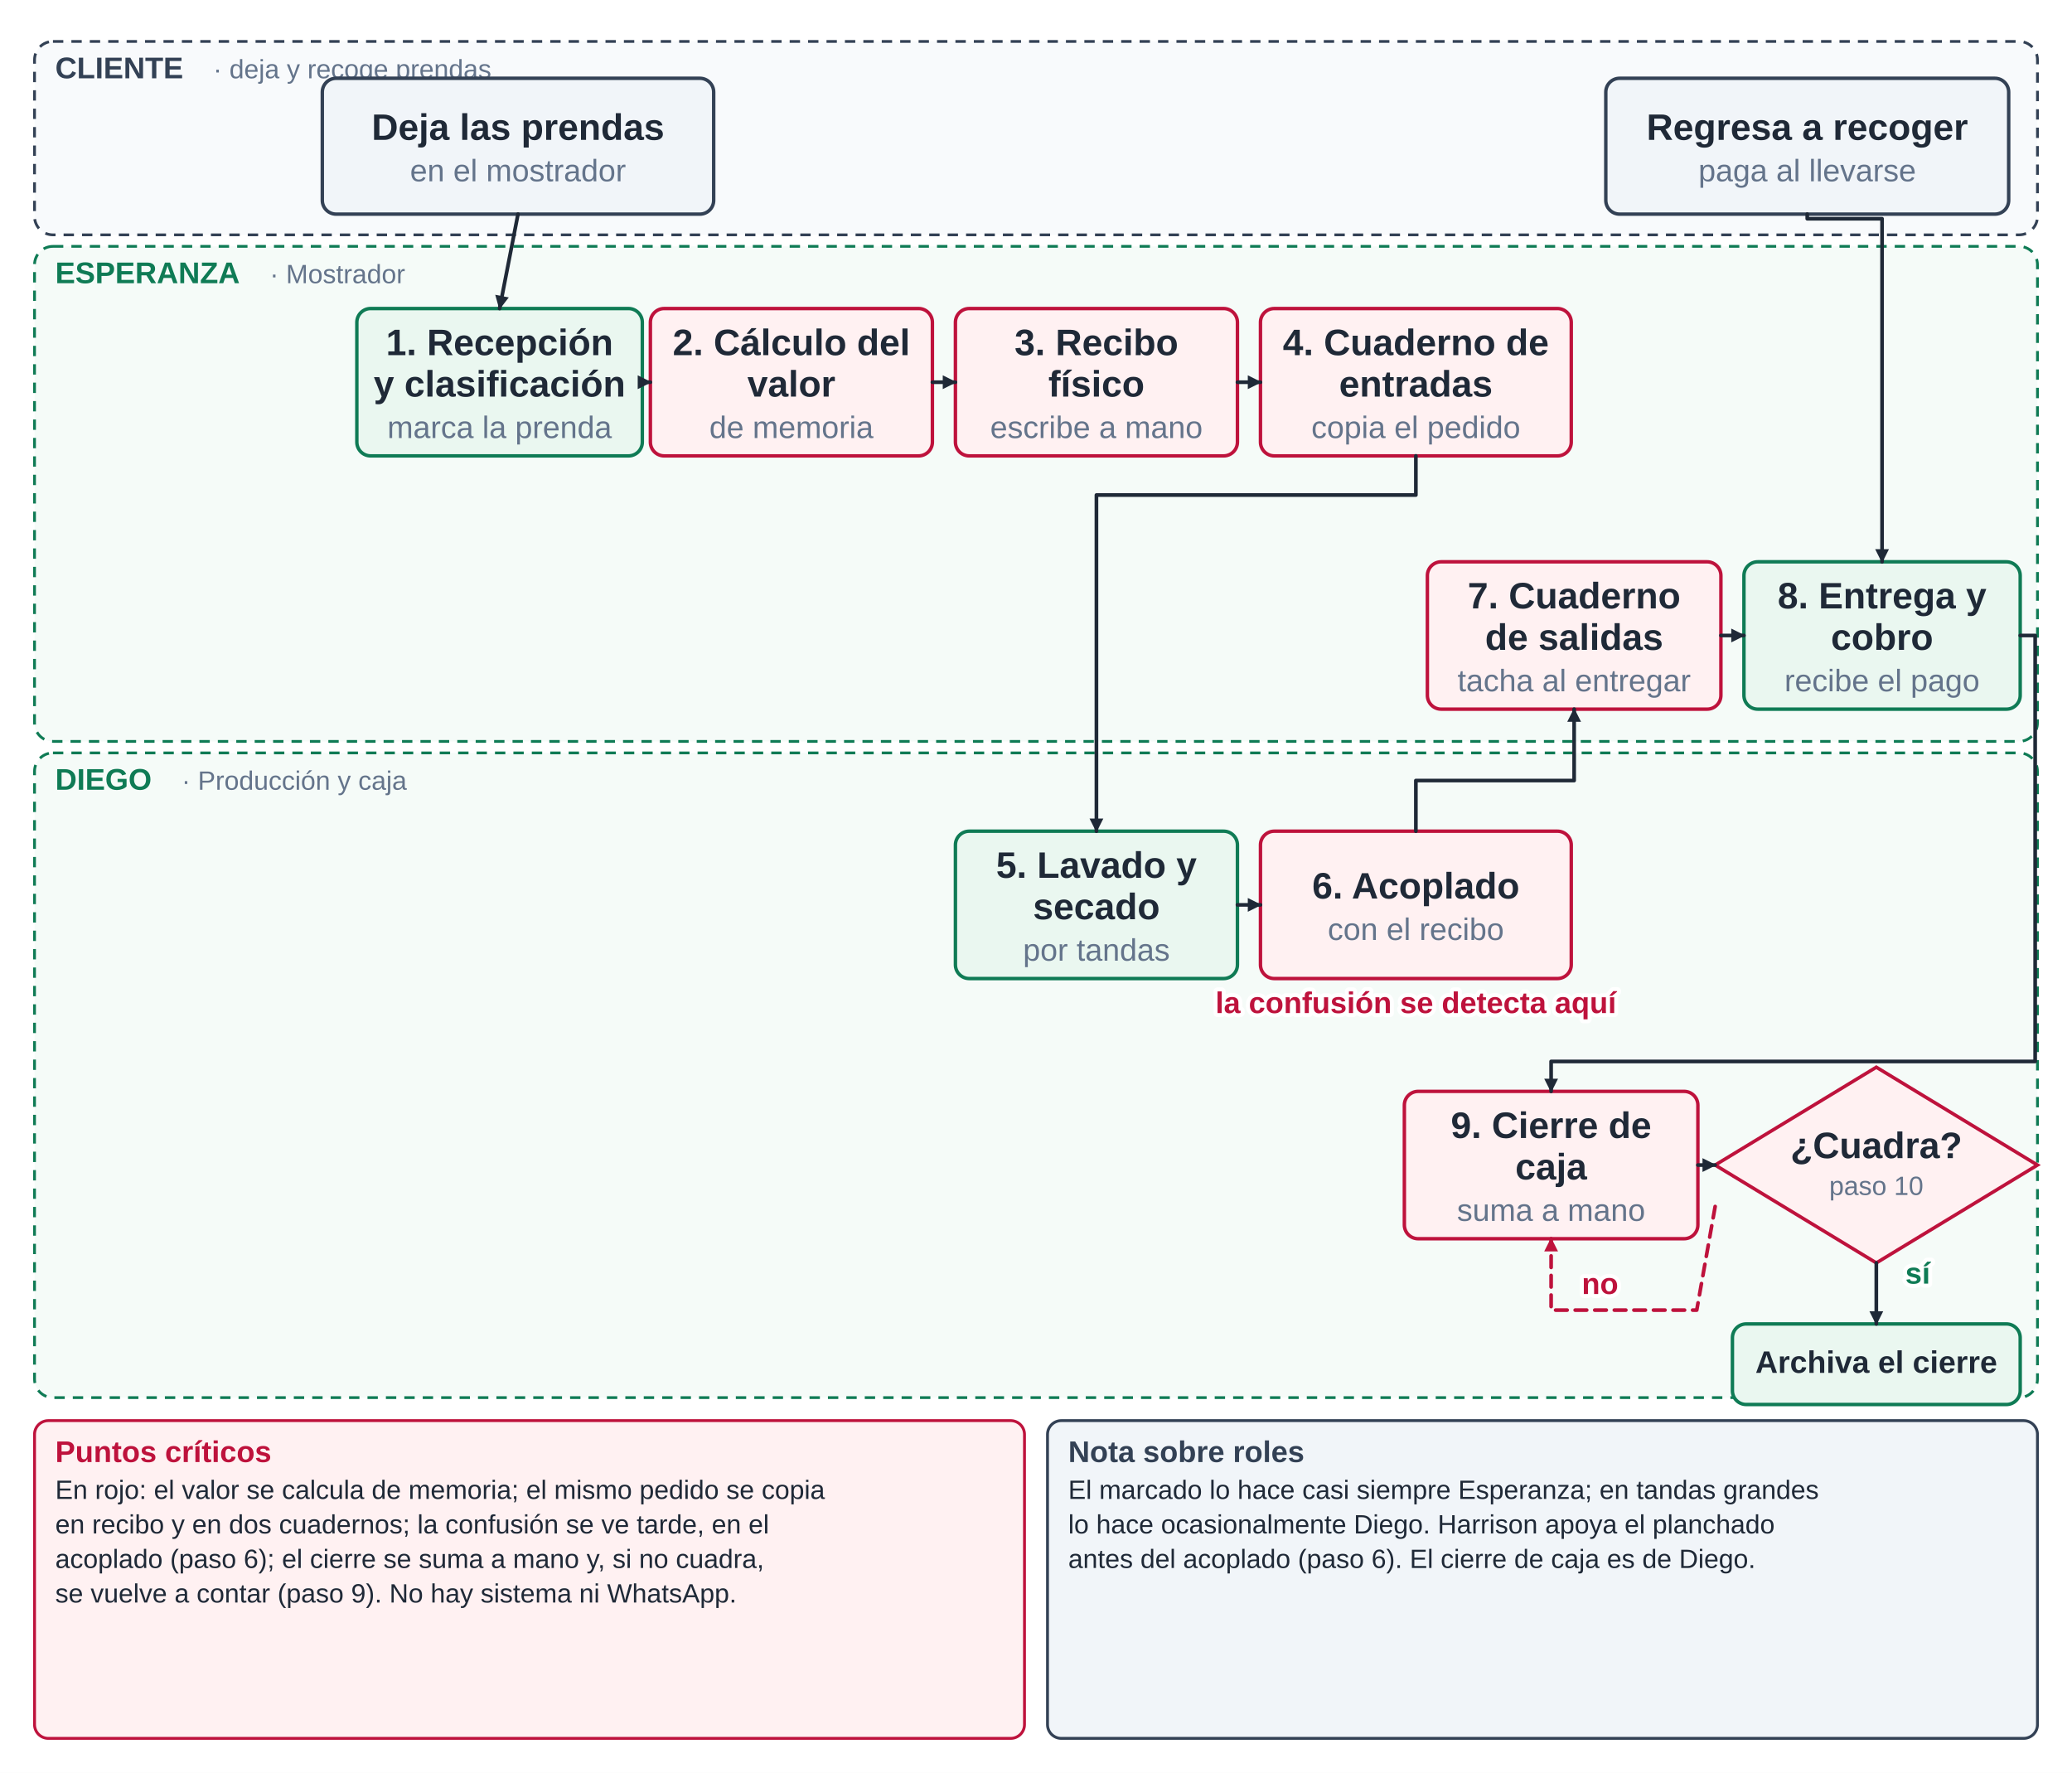
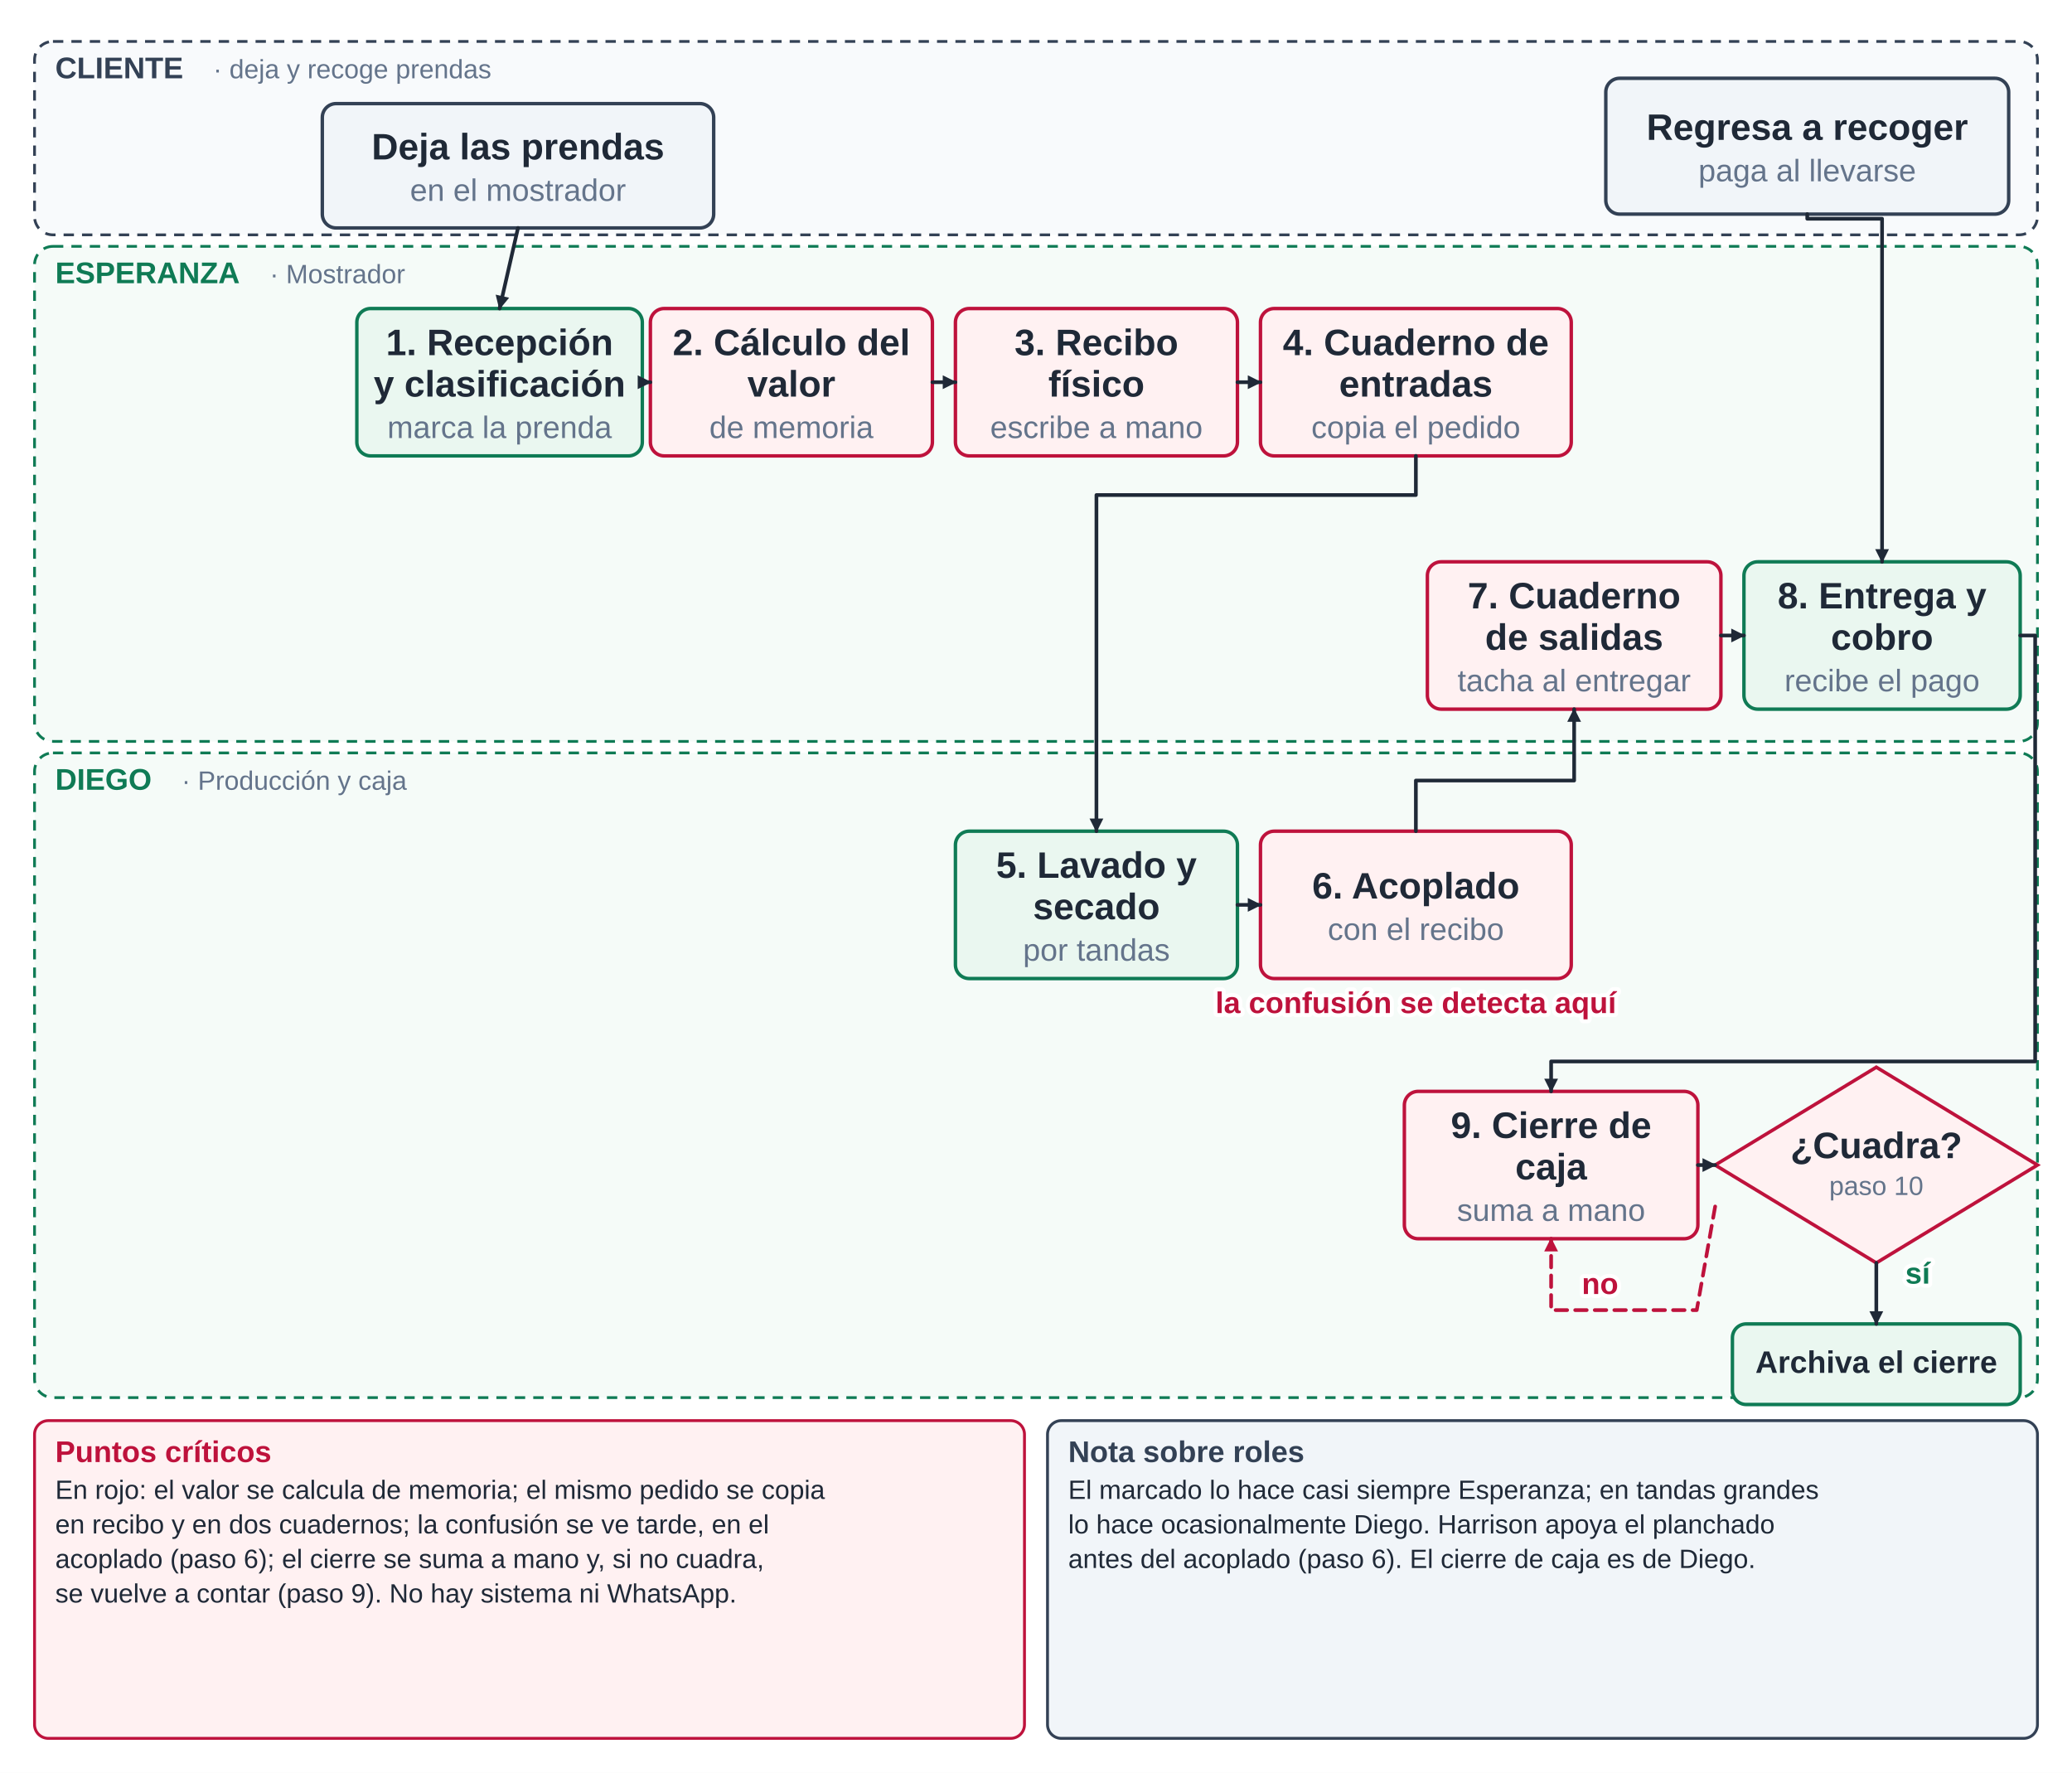
<svg xmlns="http://www.w3.org/2000/svg" width="1800" height="1540" viewBox="0 0 1800 1540">
  <rect width="1800" height="1540" fill="#ffffff" />
  <defs>
    <marker id="m-dark" markerWidth="14" markerHeight="14" refX="12" refY="7" orient="auto" markerUnits="userSpaceOnUse">
      <path d="M1,1 L13,7 L1,13 Z" fill="#1f2937" />
    </marker>
    <marker id="m-orange" markerWidth="14" markerHeight="14" refX="12" refY="7" orient="auto" markerUnits="userSpaceOnUse">
      <path d="M1,1 L13,7 L1,13 Z" fill="#c2410c" />
    </marker>
    <marker id="m-red" markerWidth="14" markerHeight="14" refX="12" refY="7" orient="auto" markerUnits="userSpaceOnUse">
      <path d="M1,1 L13,7 L1,13 Z" fill="#be123c" />
    </marker>
    <marker id="m-green" markerWidth="14" markerHeight="14" refX="12" refY="7" orient="auto" markerUnits="userSpaceOnUse">
      <path d="M1,1 L13,7 L1,13 Z" fill="#0f7b55" />
    </marker>
    <marker id="m-purple" markerWidth="14" markerHeight="14" refX="12" refY="7" orient="auto" markerUnits="userSpaceOnUse">
      <path d="M1,1 L13,7 L1,13 Z" fill="#6d28d9" />
    </marker>
    <marker id="m-gray" markerWidth="14" markerHeight="14" refX="12" refY="7" orient="auto" markerUnits="userSpaceOnUse">
      <path d="M1,1 L13,7 L1,13 Z" fill="#334155" />
    </marker>
    <marker id="m-gen" markerWidth="18" markerHeight="14" refX="17" refY="7" orient="auto" markerUnits="userSpaceOnUse">
      <path d="M1,1 L17,7 L1,13 Z" fill="#ffffff" stroke="#1f2937" stroke-width="1.8" />
    </marker>
  </defs>
  <rect x="30.0" y="36.0" width="1740.0" height="168.0" rx="16" fill="#f1f5f9" stroke="#334155" stroke-width="2.4" stroke-dasharray="9 7" fill-opacity="0.45" />
  <text x="48.0" y="68.0" font-family="Arial, Helvetica, sans-serif" font-size="26" font-weight="700" fill="#334155" text-anchor="start">CLIENTE</text>
  <text x="185.2" y="68.0" font-family="Arial, Helvetica, sans-serif" font-size="23" font-weight="400" fill="#64748b" text-anchor="start">· deja y recoge prendas</text>
  <rect x="30.0" y="214.0" width="1740.0" height="430.0" rx="16" fill="#eaf7f0" stroke="#0f7b55" stroke-width="2.4" stroke-dasharray="9 7" fill-opacity="0.45" />
  <text x="48.0" y="246.0" font-family="Arial, Helvetica, sans-serif" font-size="26" font-weight="700" fill="#0f7b55" text-anchor="start">ESPERANZA</text>
  <text x="234.4" y="246.0" font-family="Arial, Helvetica, sans-serif" font-size="23" font-weight="400" fill="#64748b" text-anchor="start">· Mostrador</text>
  <rect x="30.0" y="654.0" width="1740.0" height="560.0" rx="16" fill="#eaf7f0" stroke="#0f7b55" stroke-width="2.4" stroke-dasharray="9 7" fill-opacity="0.45" />
  <text x="48.0" y="686.0" font-family="Arial, Helvetica, sans-serif" font-size="26" font-weight="700" fill="#0f7b55" text-anchor="start">DIEGO</text>
  <text x="157.8" y="686.0" font-family="Arial, Helvetica, sans-serif" font-size="23" font-weight="400" fill="#64748b" text-anchor="start">· Producción y caja</text>
-   <rect x="280.0" y="68.0" width="340.0" height="118.0" rx="12" fill="#f1f5f9" stroke="#334155" stroke-width="3" />
-   <text x="450.0" y="121.5" font-family="Arial, Helvetica, sans-serif" font-size="32" font-weight="700" fill="#1f2937" text-anchor="middle">Deja las prendas</text>
-   <text x="450.0" y="157.5" font-family="Arial, Helvetica, sans-serif" font-size="27" font-weight="400" fill="#64748b" text-anchor="middle">en el mostrador</text>
+   <rect x="280.0" y="90.0" width="340.0" height="108.0" rx="12" fill="#f1f5f9" stroke="#334155" stroke-width="3" />
+   <text x="450.0" y="138.5" font-family="Arial, Helvetica, sans-serif" font-size="32" font-weight="700" fill="#1f2937" text-anchor="middle">Deja las prendas</text>
+   <text x="450.0" y="174.5" font-family="Arial, Helvetica, sans-serif" font-size="27" font-weight="400" fill="#64748b" text-anchor="middle">en el mostrador</text>
  <rect x="1395.0" y="68.0" width="350.0" height="118.0" rx="12" fill="#f1f5f9" stroke="#334155" stroke-width="3" />
  <text x="1570.0" y="121.5" font-family="Arial, Helvetica, sans-serif" font-size="32" font-weight="700" fill="#1f2937" text-anchor="middle">Regresa a recoger</text>
  <text x="1570.0" y="157.5" font-family="Arial, Helvetica, sans-serif" font-size="27" font-weight="400" fill="#64748b" text-anchor="middle">paga al llevarse</text>
  <rect x="310.0" y="268.0" width="248.0" height="128.0" rx="12" fill="#eaf7f0" stroke="#0f7b55" stroke-width="3" />
  <text x="434.0" y="308.5" font-family="Arial, Helvetica, sans-serif" font-size="32" font-weight="700" fill="#1f2937" text-anchor="middle">1. Recepción</text>
  <text x="434.0" y="344.5" font-family="Arial, Helvetica, sans-serif" font-size="32" font-weight="700" fill="#1f2937" text-anchor="middle">y clasificación</text>
  <text x="434.0" y="380.5" font-family="Arial, Helvetica, sans-serif" font-size="27" font-weight="400" fill="#64748b" text-anchor="middle">marca la prenda</text>
  <rect x="565.0" y="268.0" width="245.0" height="128.0" rx="12" fill="#fff1f2" stroke="#be123c" stroke-width="3" />
  <text x="687.5" y="308.5" font-family="Arial, Helvetica, sans-serif" font-size="32" font-weight="700" fill="#1f2937" text-anchor="middle">2. Cálculo del</text>
  <text x="687.5" y="344.5" font-family="Arial, Helvetica, sans-serif" font-size="32" font-weight="700" fill="#1f2937" text-anchor="middle">valor</text>
  <text x="687.5" y="380.5" font-family="Arial, Helvetica, sans-serif" font-size="27" font-weight="400" fill="#64748b" text-anchor="middle">de memoria</text>
  <rect x="830.0" y="268.0" width="245.0" height="128.0" rx="12" fill="#fff1f2" stroke="#be123c" stroke-width="3" />
  <text x="952.5" y="308.5" font-family="Arial, Helvetica, sans-serif" font-size="32" font-weight="700" fill="#1f2937" text-anchor="middle">3. Recibo</text>
  <text x="952.5" y="344.5" font-family="Arial, Helvetica, sans-serif" font-size="32" font-weight="700" fill="#1f2937" text-anchor="middle">físico</text>
  <text x="952.5" y="380.5" font-family="Arial, Helvetica, sans-serif" font-size="27" font-weight="400" fill="#64748b" text-anchor="middle">escribe a mano</text>
  <rect x="1095.0" y="268.0" width="270.0" height="128.0" rx="12" fill="#fff1f2" stroke="#be123c" stroke-width="3" />
  <text x="1230.0" y="308.5" font-family="Arial, Helvetica, sans-serif" font-size="32" font-weight="700" fill="#1f2937" text-anchor="middle">4. Cuaderno de</text>
  <text x="1230.0" y="344.5" font-family="Arial, Helvetica, sans-serif" font-size="32" font-weight="700" fill="#1f2937" text-anchor="middle">entradas</text>
  <text x="1230.0" y="380.5" font-family="Arial, Helvetica, sans-serif" font-size="27" font-weight="400" fill="#64748b" text-anchor="middle">copia el pedido</text>
  <rect x="1240.0" y="488.0" width="255.0" height="128.0" rx="12" fill="#fff1f2" stroke="#be123c" stroke-width="3" />
  <text x="1367.5" y="528.5" font-family="Arial, Helvetica, sans-serif" font-size="32" font-weight="700" fill="#1f2937" text-anchor="middle">7. Cuaderno</text>
  <text x="1367.5" y="564.5" font-family="Arial, Helvetica, sans-serif" font-size="32" font-weight="700" fill="#1f2937" text-anchor="middle">de salidas</text>
  <text x="1367.5" y="600.5" font-family="Arial, Helvetica, sans-serif" font-size="27" font-weight="400" fill="#64748b" text-anchor="middle">tacha al entregar</text>
  <rect x="1515.0" y="488.0" width="240.0" height="128.0" rx="12" fill="#eaf7f0" stroke="#0f7b55" stroke-width="3" />
  <text x="1635.0" y="528.5" font-family="Arial, Helvetica, sans-serif" font-size="32" font-weight="700" fill="#1f2937" text-anchor="middle">8. Entrega y</text>
  <text x="1635.0" y="564.5" font-family="Arial, Helvetica, sans-serif" font-size="32" font-weight="700" fill="#1f2937" text-anchor="middle">cobro</text>
  <text x="1635.0" y="600.5" font-family="Arial, Helvetica, sans-serif" font-size="27" font-weight="400" fill="#64748b" text-anchor="middle">recibe el pago</text>
  <rect x="830.0" y="722.0" width="245.0" height="128.0" rx="12" fill="#eaf7f0" stroke="#0f7b55" stroke-width="3" />
  <text x="952.5" y="762.5" font-family="Arial, Helvetica, sans-serif" font-size="32" font-weight="700" fill="#1f2937" text-anchor="middle">5. Lavado y</text>
  <text x="952.5" y="798.5" font-family="Arial, Helvetica, sans-serif" font-size="32" font-weight="700" fill="#1f2937" text-anchor="middle">secado</text>
  <text x="952.5" y="834.5" font-family="Arial, Helvetica, sans-serif" font-size="27" font-weight="400" fill="#64748b" text-anchor="middle">por tandas</text>
  <rect x="1095.0" y="722.0" width="270.0" height="128.0" rx="12" fill="#fff1f2" stroke="#be123c" stroke-width="3" />
  <text x="1230.0" y="780.5" font-family="Arial, Helvetica, sans-serif" font-size="32" font-weight="700" fill="#1f2937" text-anchor="middle">6. Acoplado</text>
  <text x="1230.0" y="816.5" font-family="Arial, Helvetica, sans-serif" font-size="27" font-weight="400" fill="#64748b" text-anchor="middle">con el recibo</text>
  <rect x="1220.0" y="948.0" width="255.0" height="128.0" rx="12" fill="#fff1f2" stroke="#be123c" stroke-width="3" />
  <text x="1347.5" y="988.5" font-family="Arial, Helvetica, sans-serif" font-size="32" font-weight="700" fill="#1f2937" text-anchor="middle">9. Cierre de</text>
  <text x="1347.5" y="1024.5" font-family="Arial, Helvetica, sans-serif" font-size="32" font-weight="700" fill="#1f2937" text-anchor="middle">caja</text>
  <text x="1347.5" y="1060.5" font-family="Arial, Helvetica, sans-serif" font-size="27" font-weight="400" fill="#64748b" text-anchor="middle">suma a mano</text>
  <polygon points="1630,927.0 1770.0,1012 1630,1097.0 1490.0,1012" fill="#fff1f2" stroke="#be123c" stroke-width="3" />
  <text x="1630.0" y="1006.0" font-family="Arial, Helvetica, sans-serif" font-size="32" font-weight="700" fill="#1f2937" text-anchor="middle">¿Cuadra?</text>
  <text x="1630.0" y="1038.0" font-family="Arial, Helvetica, sans-serif" font-size="23" font-weight="400" fill="#64748b" text-anchor="middle">paso 10</text>
  <rect x="1505.0" y="1150.0" width="250.0" height="70.0" rx="12" fill="#eaf7f0" stroke="#0f7b55" stroke-width="3" />
  <text x="1630.0" y="1192.5" font-family="Arial, Helvetica, sans-serif" font-size="27" font-weight="700" fill="#1f2937" text-anchor="middle">Archiva el cierre</text>
  <text x="1230.0" y="880.0" font-family="Arial, Helvetica, sans-serif" font-size="26" font-weight="700" fill="#be123c" text-anchor="middle" stroke="#ffffff" stroke-width="7" paint-order="stroke" stroke-linejoin="round" stroke-linecap="round">la confusión se detecta aquí</text>
-   <path d="M450.0,186.0 L434.0,268.0" fill="none" stroke="#1f2937" stroke-width="3.2" stroke-linejoin="round" stroke-linecap="round" marker-end="url(#m-dark)" />
+   <path d="M450.0,198.0 L434.0,268.0" fill="none" stroke="#1f2937" stroke-width="3.2" stroke-linejoin="round" stroke-linecap="round" marker-end="url(#m-dark)" />
  <path d="M558.0,332.0 L565.0,332.0" fill="none" stroke="#1f2937" stroke-width="3.2" stroke-linejoin="round" stroke-linecap="round" marker-end="url(#m-dark)" />
  <path d="M810.0,332.0 L830.0,332.0" fill="none" stroke="#1f2937" stroke-width="3.2" stroke-linejoin="round" stroke-linecap="round" marker-end="url(#m-dark)" />
  <path d="M1075.0,332.0 L1095.0,332.0" fill="none" stroke="#1f2937" stroke-width="3.2" stroke-linejoin="round" stroke-linecap="round" marker-end="url(#m-dark)" />
  <path d="M1230.0,396.0 L1230.0,430.0 L952.5,430.0 L952.5,722.0" fill="none" stroke="#1f2937" stroke-width="3.2" stroke-linejoin="round" stroke-linecap="round" marker-end="url(#m-dark)" />
  <path d="M1075.0,786.0 L1095.0,786.0" fill="none" stroke="#1f2937" stroke-width="3.2" stroke-linejoin="round" stroke-linecap="round" marker-end="url(#m-dark)" />
  <path d="M1230.0,722.0 L1230.0,678.0 L1367.5,678.0 L1367.5,616.0" fill="none" stroke="#1f2937" stroke-width="3.2" stroke-linejoin="round" stroke-linecap="round" marker-end="url(#m-dark)" />
  <path d="M1495.0,552.0 L1515.0,552.0" fill="none" stroke="#1f2937" stroke-width="3.2" stroke-linejoin="round" stroke-linecap="round" marker-end="url(#m-dark)" />
  <path d="M1570.0,186.0 L1570.0,190.0 L1635.0,190.0 L1635.0,488.0" fill="none" stroke="#1f2937" stroke-width="3.2" stroke-linejoin="round" stroke-linecap="round" marker-end="url(#m-dark)" />
  <path d="M1755.0,552.0 L1768.0,552.0 L1768.0,922.0 L1347.5,922.0 L1347.5,948.0" fill="none" stroke="#1f2937" stroke-width="3.2" stroke-linejoin="round" stroke-linecap="round" marker-end="url(#m-dark)" />
  <path d="M1475.0,1012.0 L1490.0,1012.0" fill="none" stroke="#1f2937" stroke-width="3.2" stroke-linejoin="round" stroke-linecap="round" marker-end="url(#m-dark)" />
  <path d="M1630.0,1097.0 L1630.0,1150.0" fill="none" stroke="#1f2937" stroke-width="3.2" stroke-linejoin="round" stroke-linecap="round" marker-end="url(#m-dark)" />
  <text x="1666.0" y="1115.0" font-family="Arial, Helvetica, sans-serif" font-size="26" font-weight="700" fill="#0f7b55" text-anchor="middle" stroke="#ffffff" stroke-width="7" paint-order="stroke" stroke-linejoin="round" stroke-linecap="round">sí</text>
  <path d="M1490.0,1048.0 L1474.0,1138.0 L1347.5,1138.0 L1347.5,1076.0" fill="none" stroke="#be123c" stroke-width="3.2" stroke-linejoin="round" stroke-linecap="round" stroke-dasharray="10 7" marker-end="url(#m-red)" />
  <text x="1390.0" y="1124.0" font-family="Arial, Helvetica, sans-serif" font-size="26" font-weight="700" fill="#be123c" text-anchor="middle" stroke="#ffffff" stroke-width="7" paint-order="stroke" stroke-linejoin="round" stroke-linecap="round">no</text>
  <rect x="30.0" y="1234.0" width="860.0" height="276.0" rx="12" fill="#fff1f2" stroke="#be123c" stroke-width="2.5" />
  <text x="48.0" y="1270.0" font-family="Arial, Helvetica, sans-serif" font-size="26" font-weight="700" fill="#be123c" text-anchor="start">Puntos críticos</text>
  <text x="48.0" y="1302.0" font-family="Arial, Helvetica, sans-serif" font-size="23" font-weight="400" fill="#1f2937" text-anchor="start">En rojo: el valor se calcula de memoria; el mismo pedido se copia</text>
  <text x="48.0" y="1332.0" font-family="Arial, Helvetica, sans-serif" font-size="23" font-weight="400" fill="#1f2937" text-anchor="start">en recibo y en dos cuadernos; la confusión se ve tarde, en el</text>
  <text x="48.0" y="1362.0" font-family="Arial, Helvetica, sans-serif" font-size="23" font-weight="400" fill="#1f2937" text-anchor="start">acoplado (paso 6); el cierre se suma a mano y, si no cuadra,</text>
  <text x="48.0" y="1392.0" font-family="Arial, Helvetica, sans-serif" font-size="23" font-weight="400" fill="#1f2937" text-anchor="start">se vuelve a contar (paso 9). No hay sistema ni WhatsApp.</text>
  <rect x="910.0" y="1234.0" width="860.0" height="276.0" rx="12" fill="#f1f5f9" stroke="#334155" stroke-width="2.5" />
  <text x="928.0" y="1270.0" font-family="Arial, Helvetica, sans-serif" font-size="26" font-weight="700" fill="#334155" text-anchor="start">Nota sobre roles</text>
  <text x="928.0" y="1302.0" font-family="Arial, Helvetica, sans-serif" font-size="23" font-weight="400" fill="#1f2937" text-anchor="start">El marcado lo hace casi siempre Esperanza; en tandas grandes</text>
  <text x="928.0" y="1332.0" font-family="Arial, Helvetica, sans-serif" font-size="23" font-weight="400" fill="#1f2937" text-anchor="start">lo hace ocasionalmente Diego. Harrison apoya el planchado</text>
  <text x="928.0" y="1362.0" font-family="Arial, Helvetica, sans-serif" font-size="23" font-weight="400" fill="#1f2937" text-anchor="start">antes del acoplado (paso 6). El cierre de caja es de Diego.</text>
</svg>
